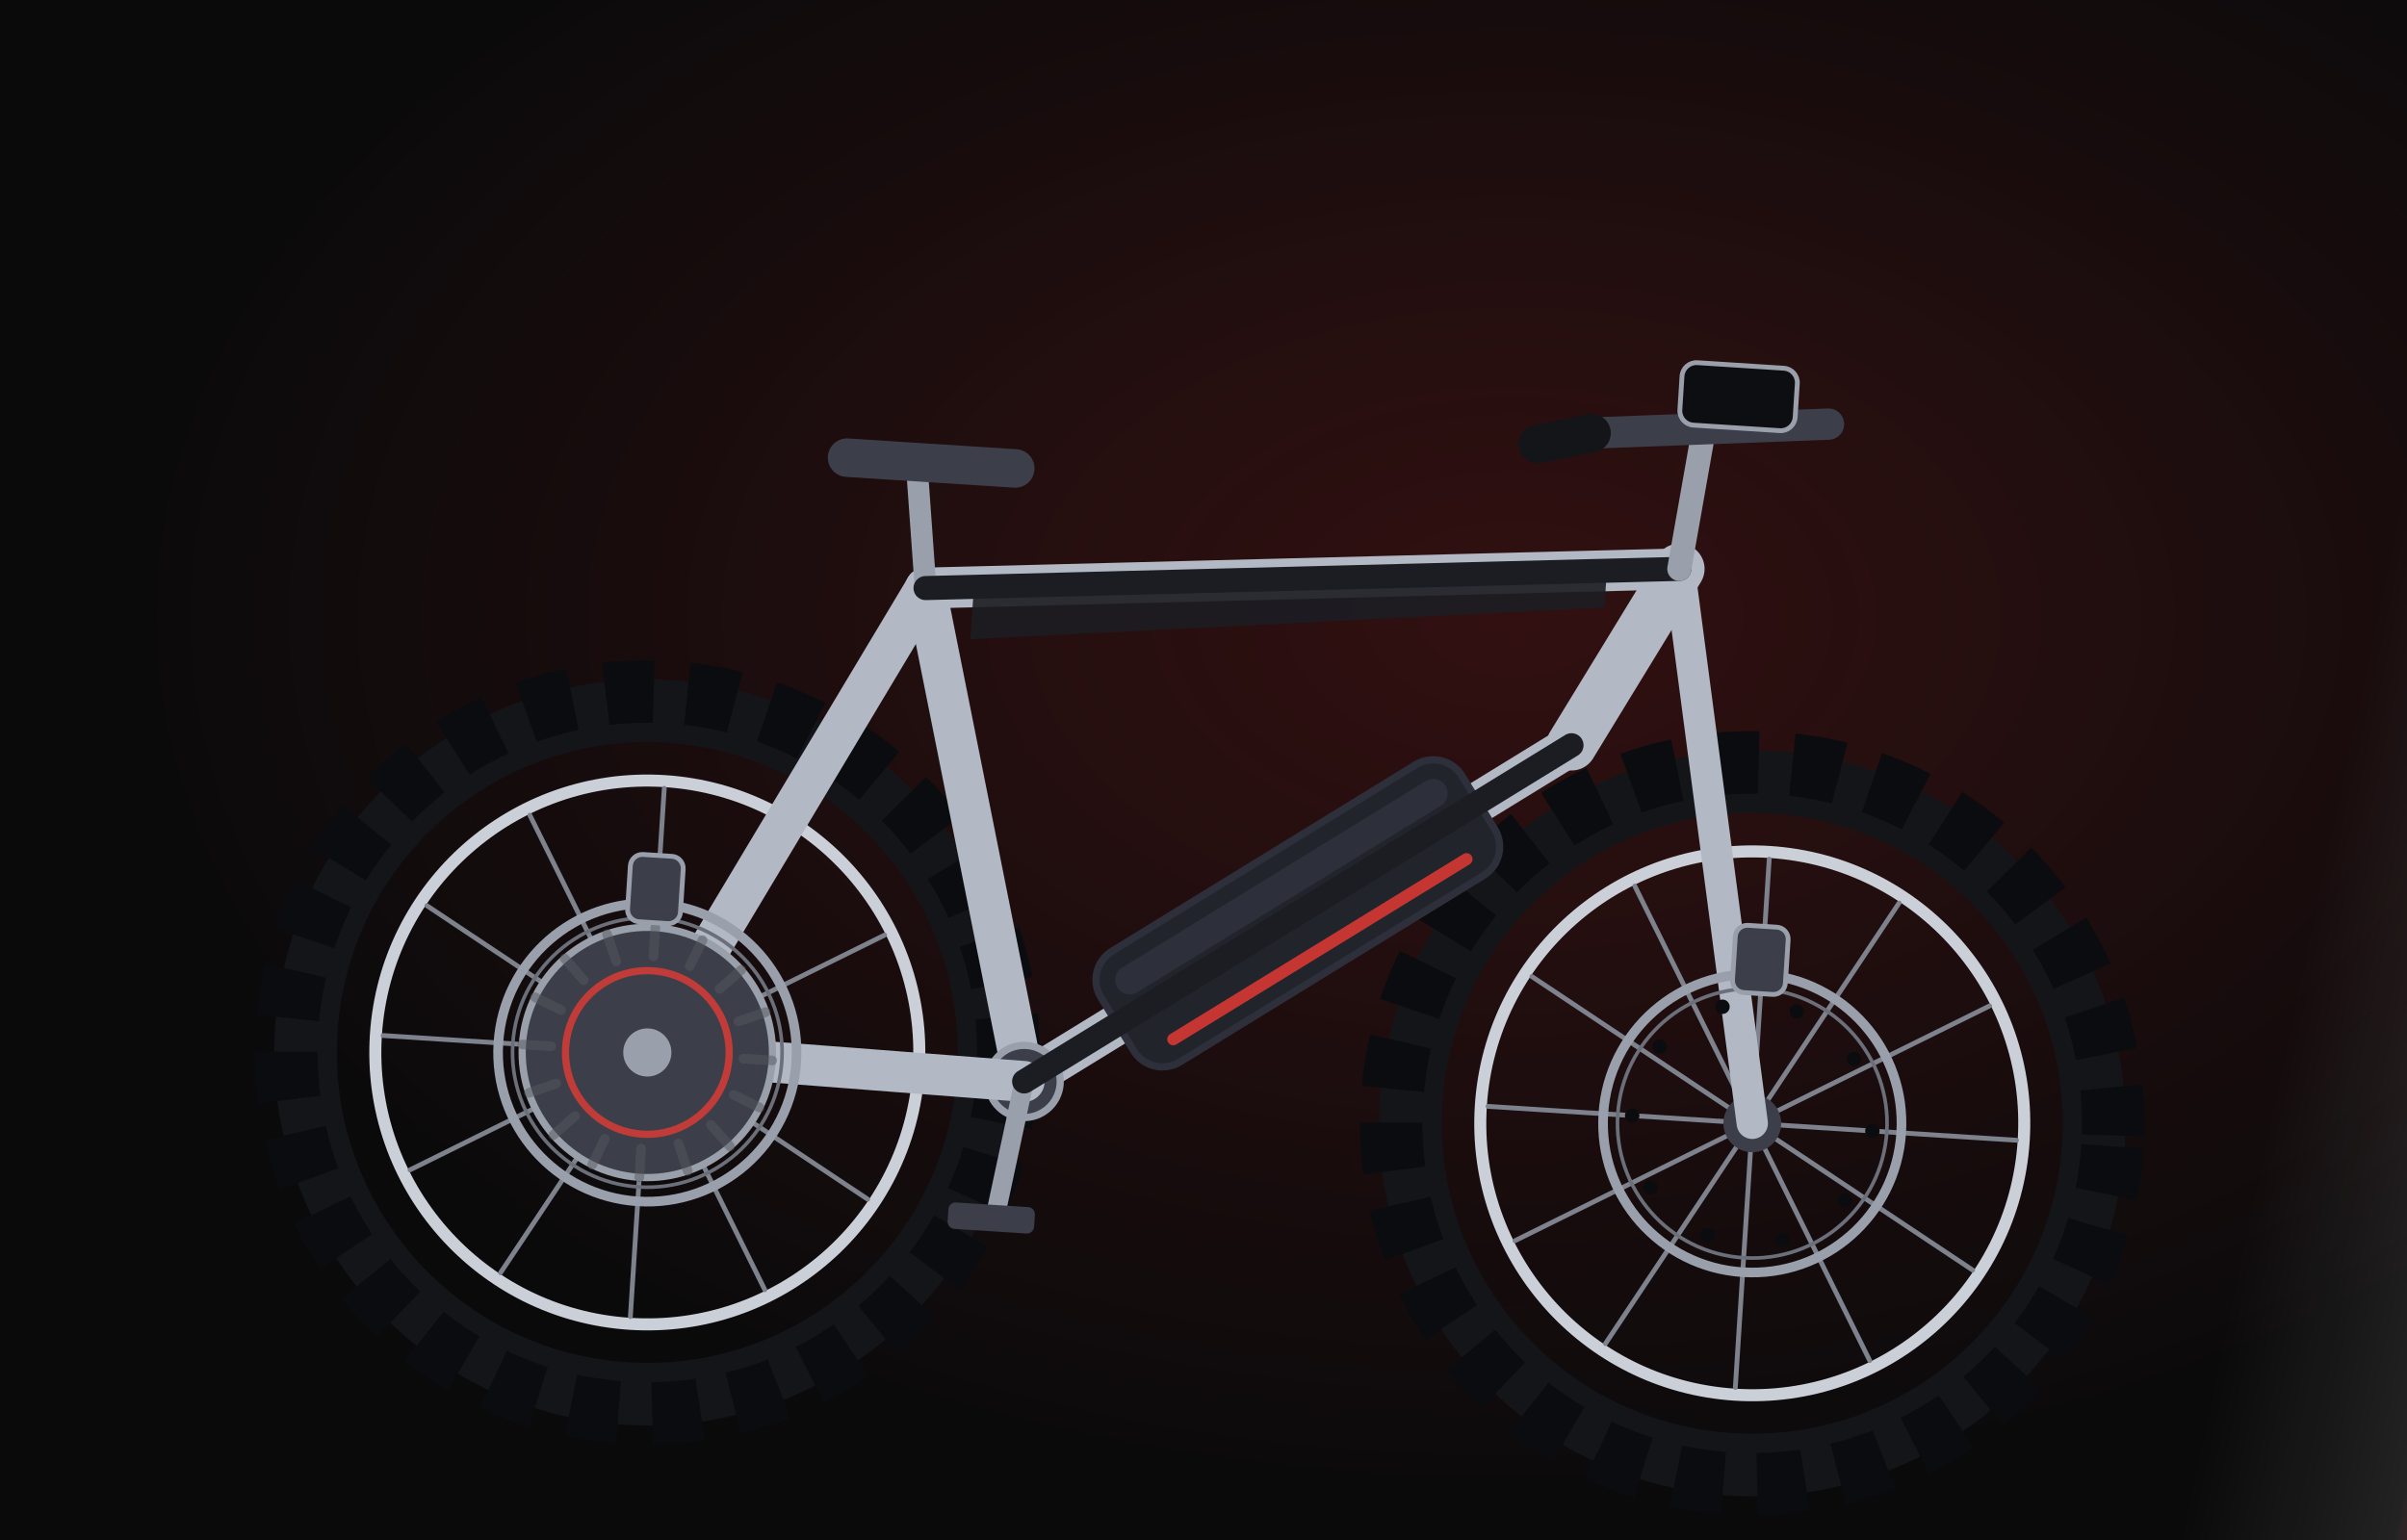
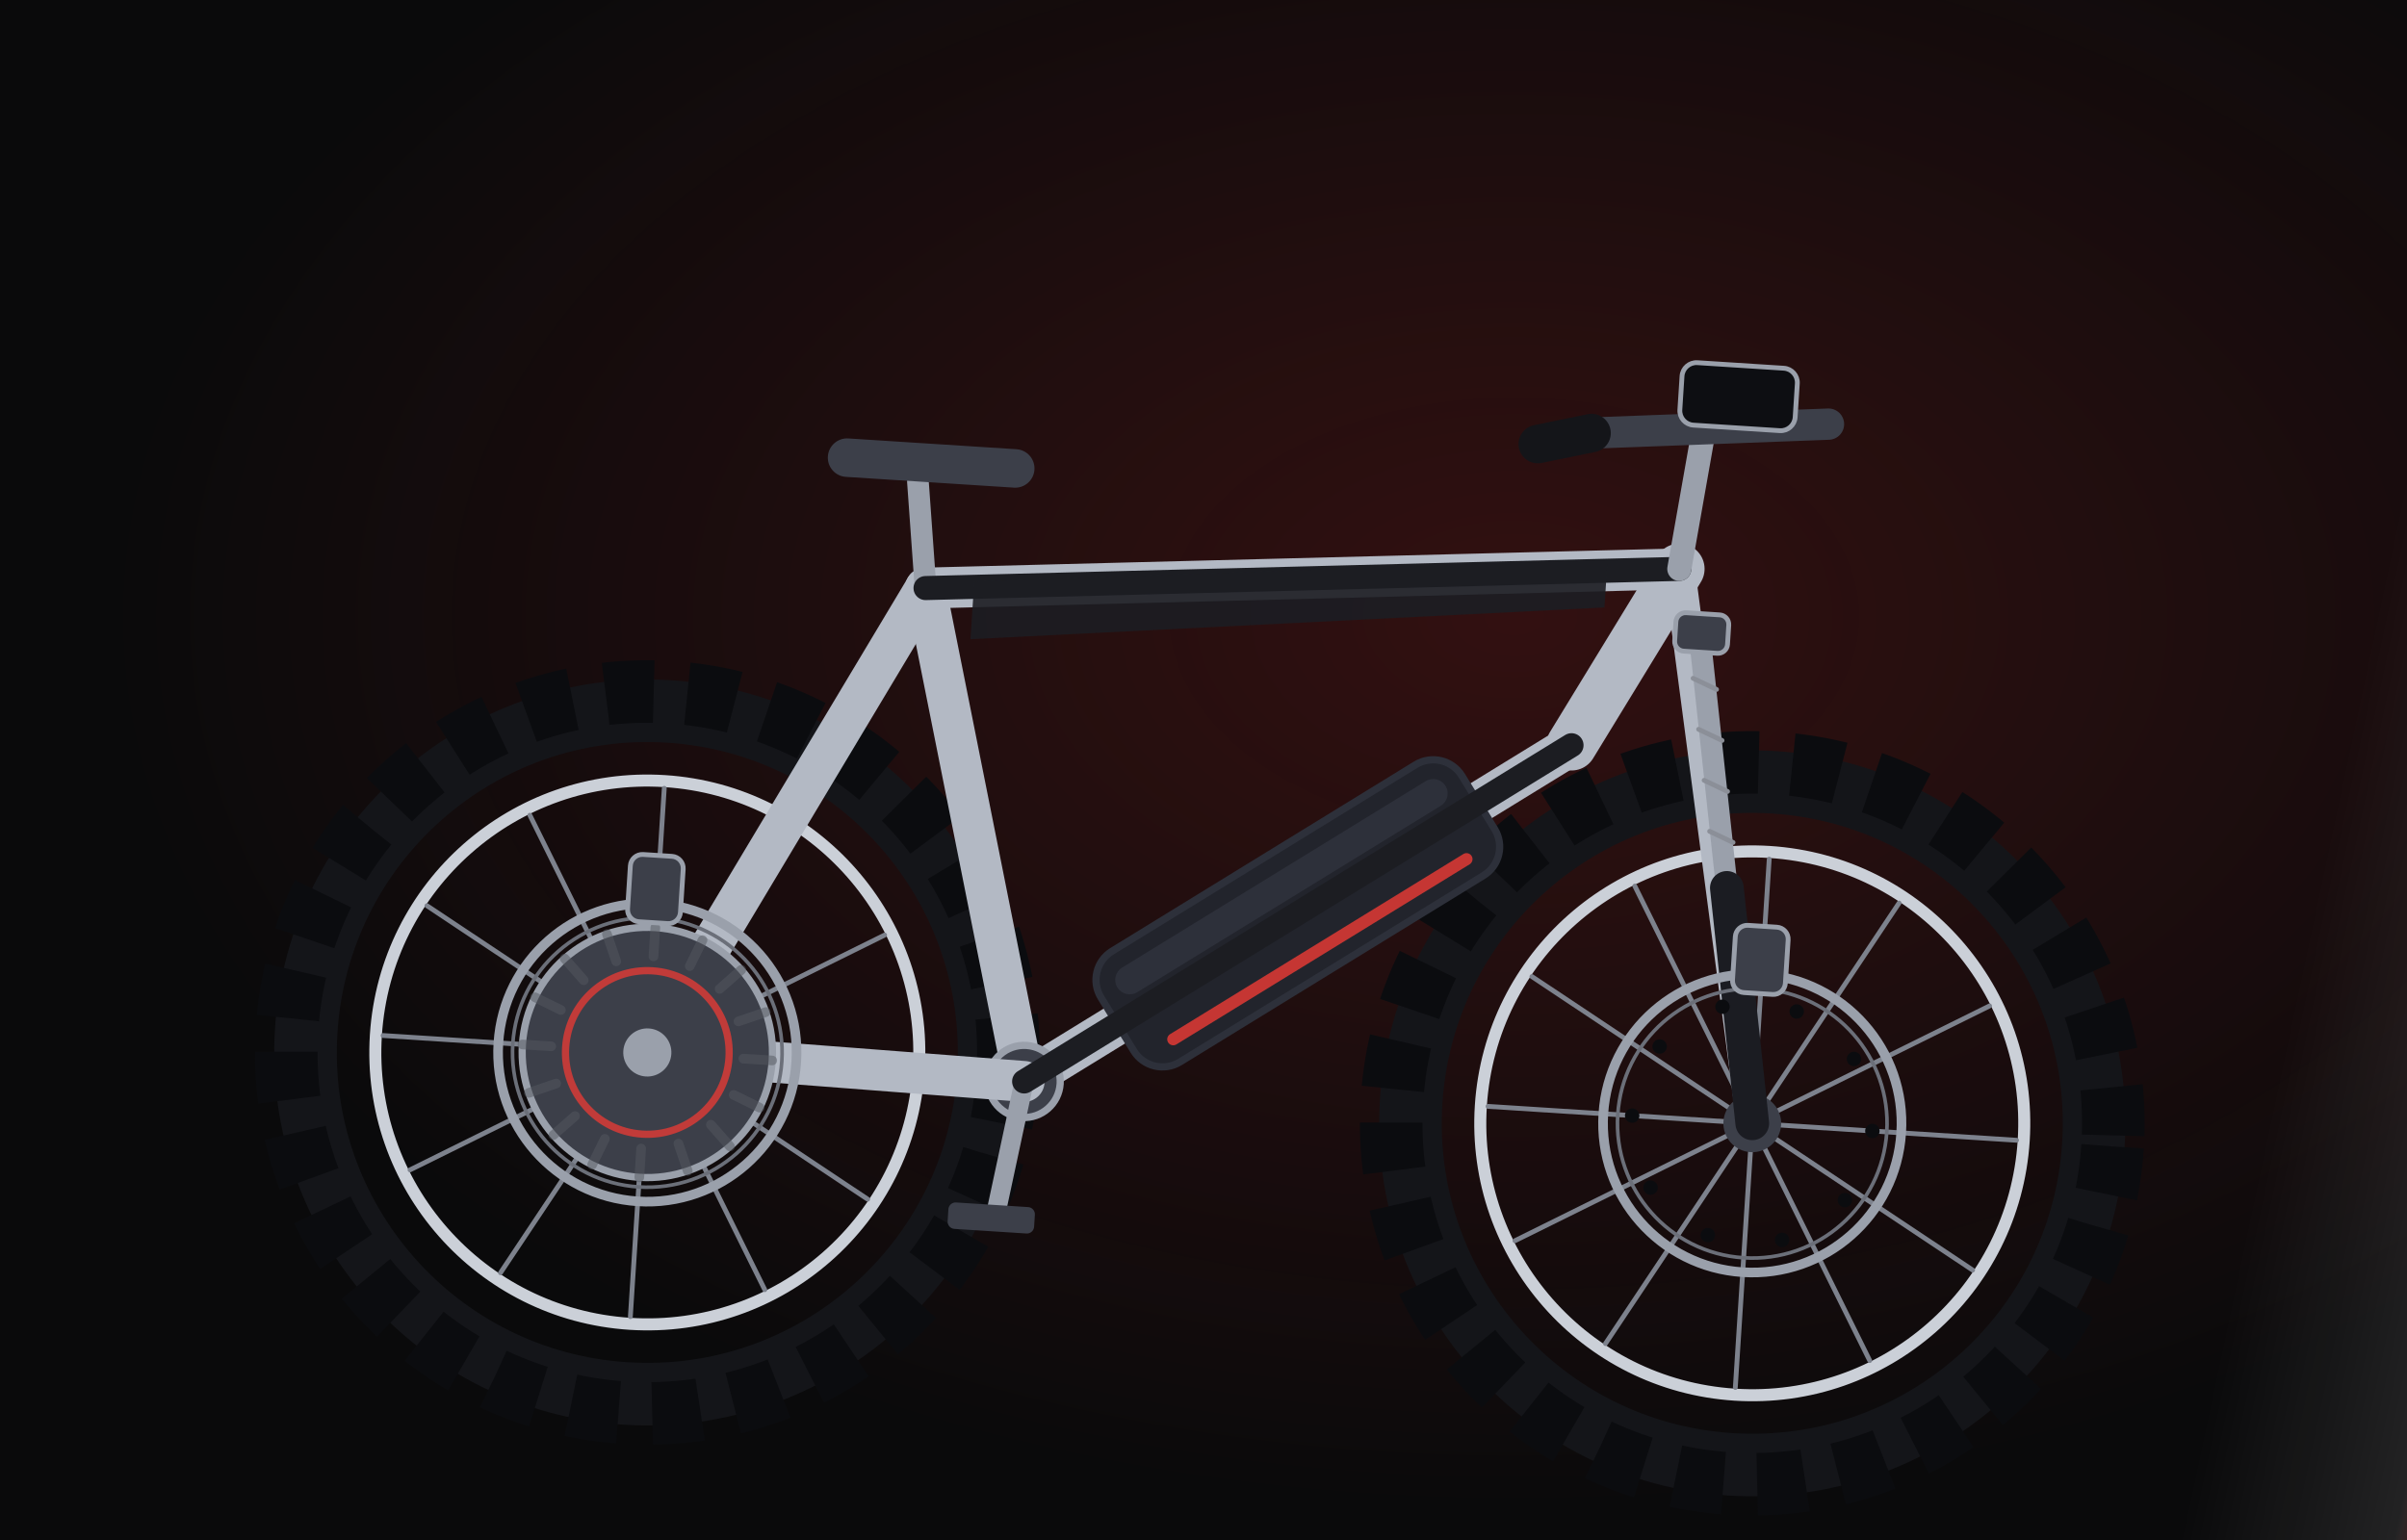
<svg xmlns="http://www.w3.org/2000/svg" viewBox="0 0 1000 640" width="1000" height="640">
  <defs>
    <radialGradient id="glow" cx="62.8%" cy="40%" r="58%">
      <stop offset="0%" stop-color="#d42a28" stop-opacity="0.20" />
      <stop offset="100%" stop-color="#d42a28" stop-opacity="0" />
    </radialGradient>
    <linearGradient id="sweep" x1="0" y1="0" x2="1" y2="0">
      <stop offset="0%" stop-color="#ffffff" stop-opacity="0" />
      <stop offset="50%" stop-color="#ffffff" stop-opacity="0.10" />
      <stop offset="55%" stop-color="#d42a28" stop-opacity="0.25" />
      <stop offset="100%" stop-color="#d42a28" stop-opacity="0" />
    </linearGradient>
  </defs>
  <rect width="1000" height="640" fill="#0a0a0b" />
  <rect width="1000" height="640" fill="url(#glow)" />
  <g transform="translate(500 350) rotate(3.67) scale(1.000) translate(-500 -350)">
    <g opacity="1.000" transform="translate(0 0.0)" />
    <g opacity="1.000" transform="translate(0 0.0)">
      <circle cx="275" cy="452" r="142" fill="none" stroke="#141519" stroke-width="26" />
      <circle cx="275" cy="452" r="113" fill="none" stroke="#cbd0d8" stroke-width="5" />
      <line x1="275" y1="452" x2="385" y2="452" stroke="#7d828d" stroke-width="2" stroke-linecap="round" />
      <line x1="275" y1="452" x2="370.263" y2="507" stroke="#7d828d" stroke-width="2" stroke-linecap="round" />
      <line x1="275" y1="452" x2="330" y2="547.263" stroke="#7d828d" stroke-width="2" stroke-linecap="round" />
      <line x1="275" y1="452" x2="275" y2="562" stroke="#7d828d" stroke-width="2" stroke-linecap="round" />
      <line x1="275" y1="452" x2="220" y2="547.263" stroke="#7d828d" stroke-width="2" stroke-linecap="round" />
      <line x1="275" y1="452" x2="179.737" y2="507" stroke="#7d828d" stroke-width="2" stroke-linecap="round" />
      <line x1="275" y1="452" x2="165" y2="452" stroke="#7d828d" stroke-width="2" stroke-linecap="round" />
      <line x1="275" y1="452" x2="179.737" y2="397" stroke="#7d828d" stroke-width="2" stroke-linecap="round" />
      <line x1="275" y1="452" x2="220" y2="356.737" stroke="#7d828d" stroke-width="2" stroke-linecap="round" />
      <line x1="275" y1="452" x2="275" y2="342" stroke="#7d828d" stroke-width="2" stroke-linecap="round" />
      <line x1="275" y1="452" x2="330" y2="356.737" stroke="#7d828d" stroke-width="2" stroke-linecap="round" />
      <line x1="275" y1="452" x2="370.263" y2="397" stroke="#7d828d" stroke-width="2" stroke-linecap="round" />
      <circle cx="275" cy="452" r="12" fill="#3c3f49" />
      <circle cx="735" cy="452" r="142" fill="none" stroke="#141519" stroke-width="26" />
      <circle cx="735" cy="452" r="113" fill="none" stroke="#cbd0d8" stroke-width="5" />
      <line x1="735" y1="452" x2="845" y2="452" stroke="#7d828d" stroke-width="2" stroke-linecap="round" />
      <line x1="735" y1="452" x2="830.263" y2="507" stroke="#7d828d" stroke-width="2" stroke-linecap="round" />
      <line x1="735" y1="452" x2="790" y2="547.263" stroke="#7d828d" stroke-width="2" stroke-linecap="round" />
      <line x1="735" y1="452" x2="735" y2="562" stroke="#7d828d" stroke-width="2" stroke-linecap="round" />
      <line x1="735" y1="452" x2="680" y2="547.263" stroke="#7d828d" stroke-width="2" stroke-linecap="round" />
      <line x1="735" y1="452" x2="639.737" y2="507" stroke="#7d828d" stroke-width="2" stroke-linecap="round" />
      <line x1="735" y1="452" x2="625" y2="452" stroke="#7d828d" stroke-width="2" stroke-linecap="round" />
      <line x1="735" y1="452" x2="639.737" y2="397" stroke="#7d828d" stroke-width="2" stroke-linecap="round" />
      <line x1="735" y1="452" x2="680" y2="356.737" stroke="#7d828d" stroke-width="2" stroke-linecap="round" />
      <line x1="735" y1="452" x2="735" y2="342" stroke="#7d828d" stroke-width="2" stroke-linecap="round" />
      <line x1="735" y1="452" x2="790" y2="356.737" stroke="#7d828d" stroke-width="2" stroke-linecap="round" />
      <line x1="735" y1="452" x2="830.263" y2="397" stroke="#7d828d" stroke-width="2" stroke-linecap="round" />
      <circle cx="735" cy="452" r="12" fill="#3c3f49" />
    </g>
    <g opacity="1.000" transform="translate(0 0.0)">
      <circle cx="275" cy="452" r="150" fill="none" stroke="#0b0c0f" stroke-width="26" stroke-dasharray="20 14" />
      <circle cx="735" cy="452" r="150" fill="none" stroke="#0b0c0f" stroke-width="26" stroke-dasharray="20 14" />
    </g>
    <g opacity="1.000" transform="translate(0 0.0)">
      <line x1="432" y1="454" x2="650" y2="300" stroke="#b3b9c4" stroke-width="17" stroke-linecap="round" />
      <line x1="378" y1="252" x2="690" y2="224" stroke="#b3b9c4" stroke-width="17" stroke-linecap="round" />
      <line x1="432" y1="454" x2="378" y2="252" stroke="#b3b9c4" stroke-width="17" stroke-linecap="round" />
      <line x1="650" y1="300" x2="690" y2="224" stroke="#b3b9c4" stroke-width="21" stroke-linecap="round" />
      <line x1="690" y1="224" x2="735" y2="452" stroke="#b3b9c4" stroke-width="13" stroke-linecap="round" />
      <circle cx="432" cy="454" r="15" fill="#3c3f49" stroke="#9aa0ab" stroke-width="3" />
      <line x1="432" y1="454" x2="275" y2="452" stroke="#b3b9c4" stroke-width="17" stroke-linecap="round" />
      <line x1="275" y1="452" x2="378" y2="252" stroke="#b3b9c4" stroke-width="17" stroke-linecap="round" />
+     </g>
+     <g opacity="1.000" transform="translate(0 0.0)">
+       <line x1="700" y1="250" x2="718.2" y2="355.04" stroke="#9aa0ab" stroke-width="9" stroke-linecap="round" />
+       <line x1="718.2" y1="355.04" x2="735" y2="452" stroke="#1b1c22" stroke-width="14" stroke-linecap="round" />
+       <rect x="690" y="242" width="22" height="16" rx="4" fill="#3c3f49" stroke="#9aa0ab" stroke-width="2" />
+       <line x1="698.64" y1="269.008" x2="708.64" y2="273.008" stroke="#8b8f98" stroke-width="2" stroke-linecap="round" />
+       <line x1="702.28" y1="290.016" x2="712.28" y2="294.016" stroke="#8b8f98" stroke-width="2" stroke-linecap="round" />
+       <line x1="705.92" y1="311.024" x2="715.92" y2="315.024" stroke="#8b8f98" stroke-width="2" stroke-linecap="round" />
+       <line x1="709.56" y1="332.032" x2="719.56" y2="336.032" stroke="#8b8f98" stroke-width="2" stroke-linecap="round" />
    </g>
    <g opacity="1.000" transform="translate(0 0.0)">
      <line x1="378" y1="252" x2="372" y2="208" stroke="#9aa0ab" stroke-width="9" stroke-linecap="round" />
      <rect x="334" y="192" width="86" height="16" rx="8" fill="#3c3f49" />
    </g>
    <g opacity="1.000" transform="translate(0 0.0)">
      <circle cx="735" cy="452" r="62" fill="none" stroke="#9aa0ab" stroke-width="4" />
      <circle cx="735" cy="452" r="56" fill="none" stroke="#6b6f79" stroke-width="1.5" />
      <circle cx="785" cy="452" r="3" fill="#0b0c0f" />
      <circle cx="775.451" cy="481.389" r="3" fill="#0b0c0f" />
      <circle cx="750.451" cy="499.553" r="3" fill="#0b0c0f" />
      <circle cx="719.549" cy="499.553" r="3" fill="#0b0c0f" />
      <circle cx="694.549" cy="481.389" r="3" fill="#0b0c0f" />
      <circle cx="685" cy="452" r="3" fill="#0b0c0f" />
      <circle cx="694.549" cy="422.611" r="3" fill="#0b0c0f" />
      <circle cx="719.549" cy="404.447" r="3" fill="#0b0c0f" />
      <circle cx="750.451" cy="404.447" r="3" fill="#0b0c0f" />
      <circle cx="775.451" cy="422.611" r="3" fill="#0b0c0f" />
      <circle cx="275" cy="452" r="62" fill="none" stroke="#9aa0ab" stroke-width="4" />
      <circle cx="275" cy="452" r="56" fill="none" stroke="#6b6f79" stroke-width="1.5" />
      <circle cx="325" cy="452" r="3" fill="#0b0c0f" />
      <circle cx="315.451" cy="481.389" r="3" fill="#0b0c0f" />
      <circle cx="290.451" cy="499.553" r="3" fill="#0b0c0f" />
      <circle cx="259.549" cy="499.553" r="3" fill="#0b0c0f" />
      <circle cx="234.549" cy="481.389" r="3" fill="#0b0c0f" />
      <circle cx="225" cy="452" r="3" fill="#0b0c0f" />
      <circle cx="234.549" cy="422.611" r="3" fill="#0b0c0f" />
      <circle cx="259.549" cy="404.447" r="3" fill="#0b0c0f" />
      <circle cx="290.451" cy="404.447" r="3" fill="#0b0c0f" />
      <circle cx="315.451" cy="422.611" r="3" fill="#0b0c0f" />
    </g>
    <g opacity="1.000" transform="translate(0 0.0)">
      <g transform="translate(541 377) rotate(-35.23823)">
        <rect x="-88" y="-27" width="176" height="54" rx="14" fill="#22242c" stroke="#2d303a" stroke-width="3" />
        <rect x="-80" y="-19" width="160" height="12" rx="6" fill="#2d303a" />
        <rect x="-74" y="15" width="148" height="5" rx="2.5" fill="#e23a34" opacity="0.85" />
      </g>
    </g>
    <g opacity="1.000" transform="translate(0 0.0)">
      <circle cx="275" cy="452" r="52" fill="#3c3f49" stroke="#9aa0ab" stroke-width="3" />
      <line x1="315" y1="452" x2="327" y2="452" stroke="#54586180" stroke-width="4" stroke-linecap="round" />
      <line x1="311.955" y1="467.307" x2="323.042" y2="471.9" stroke="#54586180" stroke-width="4" stroke-linecap="round" />
      <line x1="303.284" y1="480.284" x2="311.77" y2="488.77" stroke="#54586180" stroke-width="4" stroke-linecap="round" />
      <line x1="290.307" y1="488.955" x2="294.9" y2="500.042" stroke="#54586180" stroke-width="4" stroke-linecap="round" />
      <line x1="275" y1="492" x2="275" y2="504" stroke="#54586180" stroke-width="4" stroke-linecap="round" />
      <line x1="259.693" y1="488.955" x2="255.1" y2="500.042" stroke="#54586180" stroke-width="4" stroke-linecap="round" />
      <line x1="246.716" y1="480.284" x2="238.23" y2="488.77" stroke="#54586180" stroke-width="4" stroke-linecap="round" />
      <line x1="238.045" y1="467.307" x2="226.958" y2="471.9" stroke="#54586180" stroke-width="4" stroke-linecap="round" />
      <line x1="235" y1="452" x2="223" y2="452" stroke="#54586180" stroke-width="4" stroke-linecap="round" />
      <line x1="238.045" y1="436.693" x2="226.958" y2="432.1" stroke="#54586180" stroke-width="4" stroke-linecap="round" />
      <line x1="246.716" y1="423.716" x2="238.23" y2="415.23" stroke="#54586180" stroke-width="4" stroke-linecap="round" />
      <line x1="259.693" y1="415.045" x2="255.1" y2="403.958" stroke="#54586180" stroke-width="4" stroke-linecap="round" />
      <line x1="275" y1="412" x2="275" y2="400" stroke="#54586180" stroke-width="4" stroke-linecap="round" />
      <line x1="290.307" y1="415.045" x2="294.9" y2="403.958" stroke="#54586180" stroke-width="4" stroke-linecap="round" />
      <line x1="303.284" y1="423.716" x2="311.77" y2="415.23" stroke="#54586180" stroke-width="4" stroke-linecap="round" />
      <line x1="311.955" y1="436.693" x2="323.042" y2="432.1" stroke="#54586180" stroke-width="4" stroke-linecap="round" />
      <circle cx="275" cy="452" r="34" fill="none" stroke="#e23a34" stroke-width="3" opacity="0.8" />
      <circle cx="275" cy="452" r="10" fill="#9aa0ab" />
    </g>
    <g opacity="1.000" transform="translate(0 0.0)">
      <line x1="432" y1="454" x2="424" y2="508" stroke="#9aa0ab" stroke-width="8" stroke-linecap="round" />
      <rect x="404" y="506" width="36" height="11" rx="3" fill="#3c3f49" />
    </g>
    <g opacity="1.000" transform="translate(0 0.0)">
      <rect x="723" y="370" width="22" height="28" rx="5" fill="#3c3f49" stroke="#9aa0ab" stroke-width="2" />
      <rect x="263" y="370" width="22" height="28" rx="5" fill="#3c3f49" stroke="#9aa0ab" stroke-width="2" />
    </g>
    <g opacity="1.000" transform="translate(0 0.0)">
      <line x1="432" y1="454" x2="650" y2="300" stroke="#1c1d22" stroke-width="10" stroke-linecap="round" />
      <line x1="378" y1="252" x2="690" y2="224" stroke="#1c1d22" stroke-width="10" stroke-linecap="round" />
      <path d="M398 248 L660 222 L660 242 L398 272 Z" fill="#1c1d22" opacity="0.9" />
    </g>
    <g opacity="1.000" transform="translate(0 0.0)" />
    <g opacity="1.000" transform="translate(0 0.0)" />
    <g opacity="1.000" transform="translate(0 0.0)">
      <line x1="690" y1="224" x2="696" y2="170" stroke="#9aa0ab" stroke-width="10" stroke-linecap="round" />
      <line x1="650" y1="170" x2="748" y2="160" stroke="#3c3f49" stroke-width="13" stroke-linecap="round" />
      <line x1="650" y1="170" x2="628" y2="176" stroke="#141519" stroke-width="16" stroke-linecap="round" />
      <rect x="686" y="138" width="48" height="26" rx="6" fill="#0d0e12" stroke="#9aa0ab" stroke-width="2" />
    </g>
  </g>
  <g transform="translate(1131 0) skewX(-12)">
    <rect x="-90" y="-100" width="180" height="840" fill="url(#sweep)" />
  </g>
</svg>
